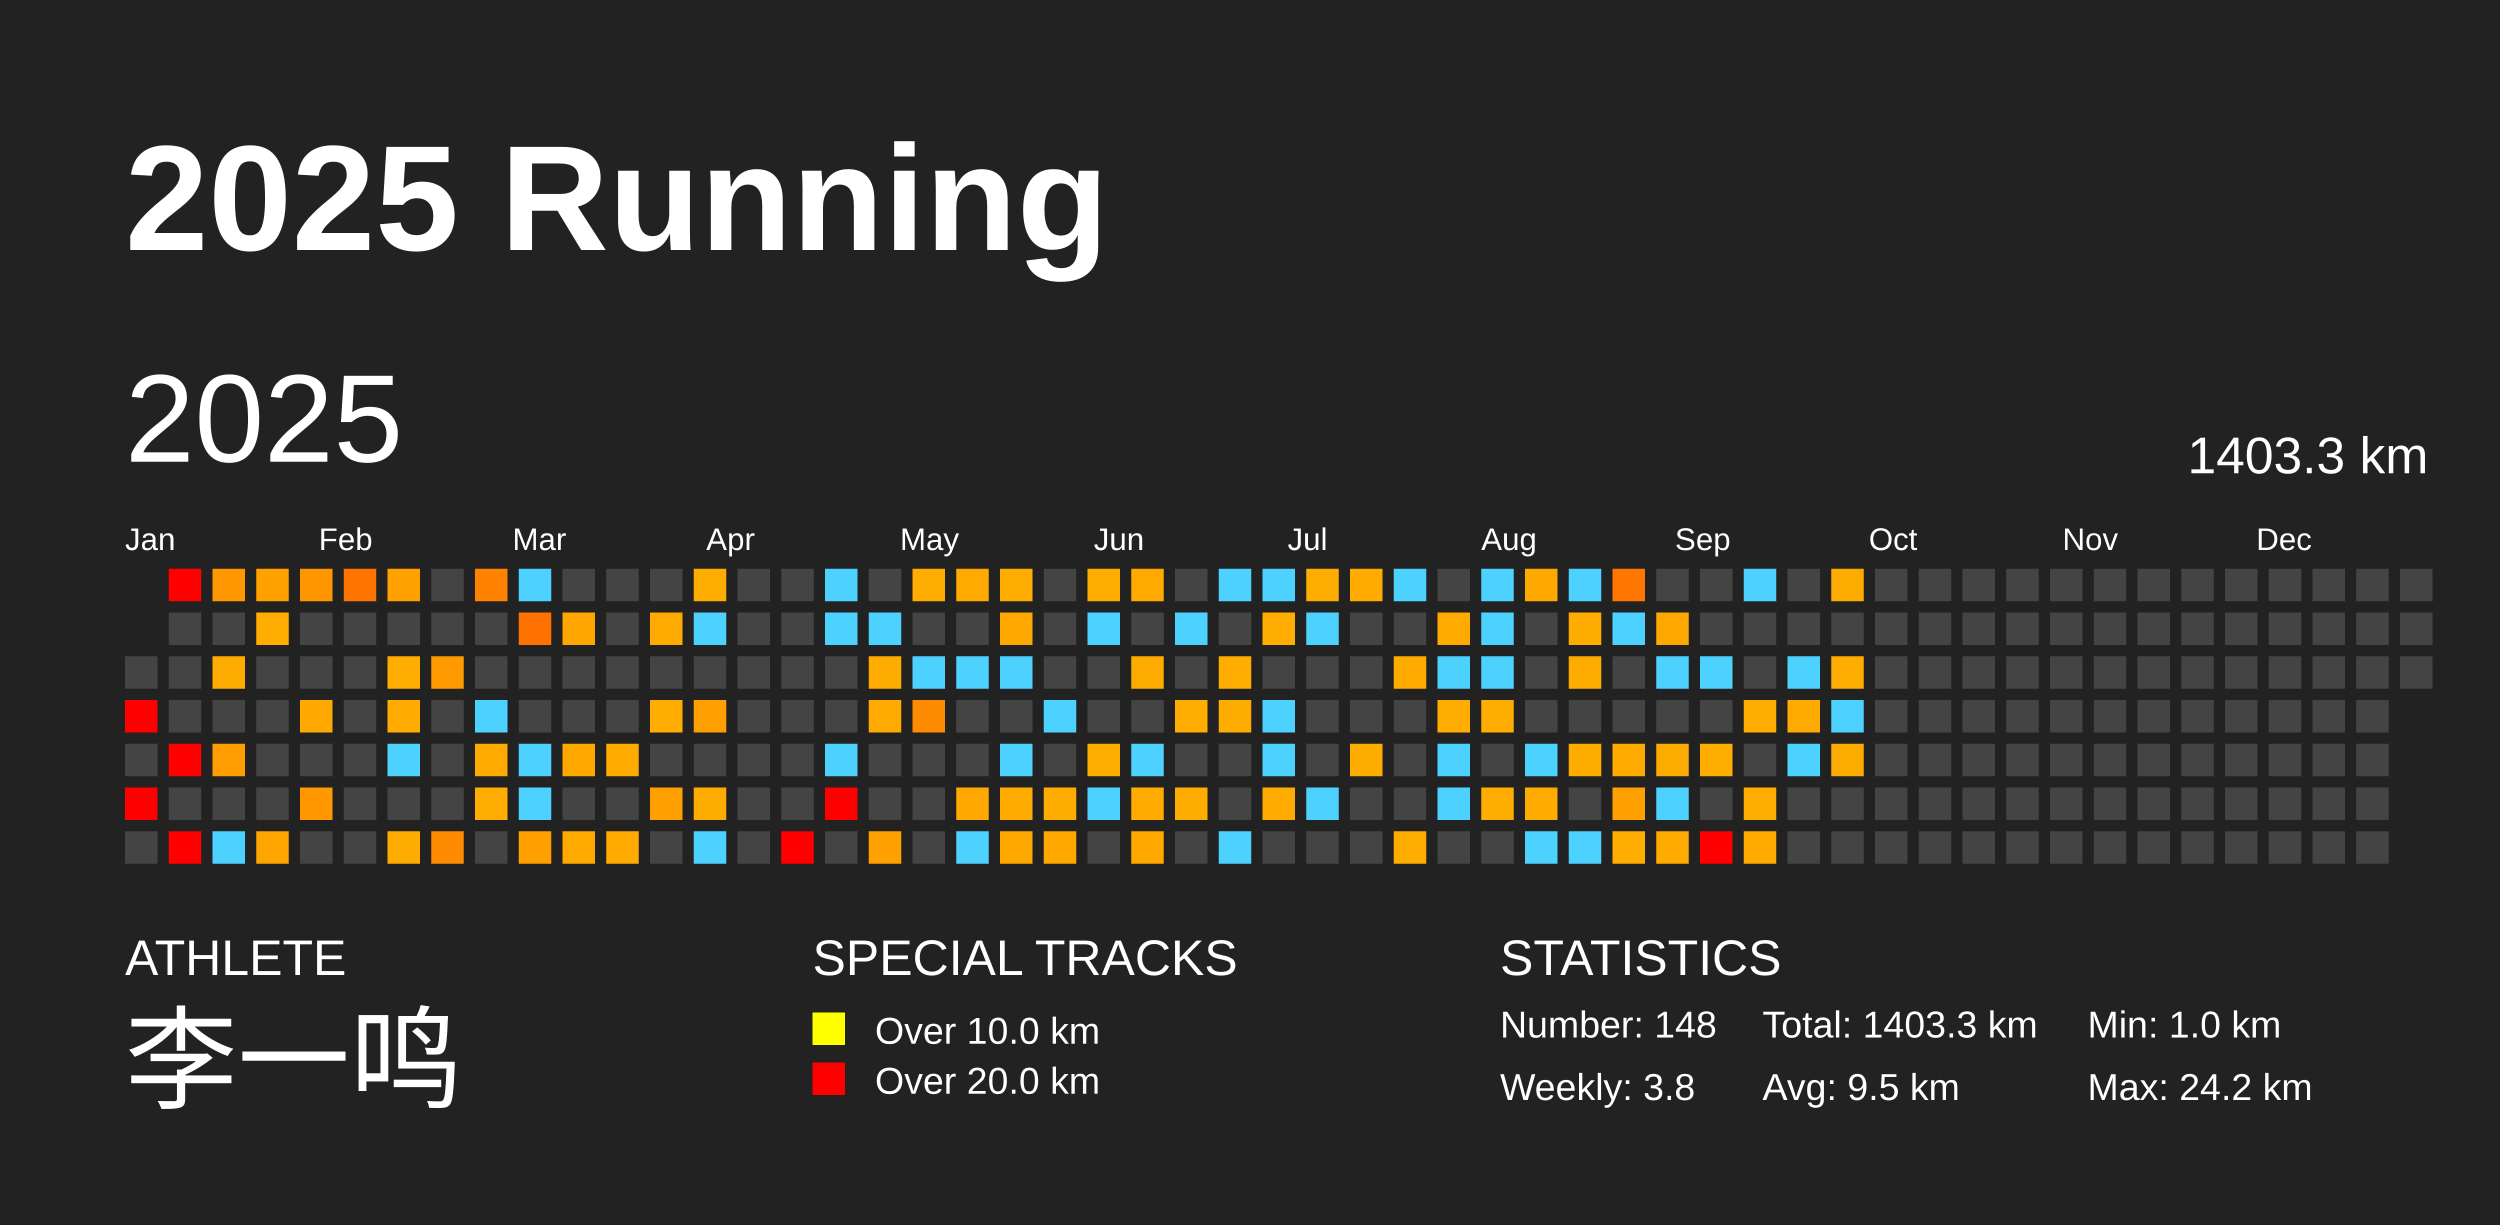
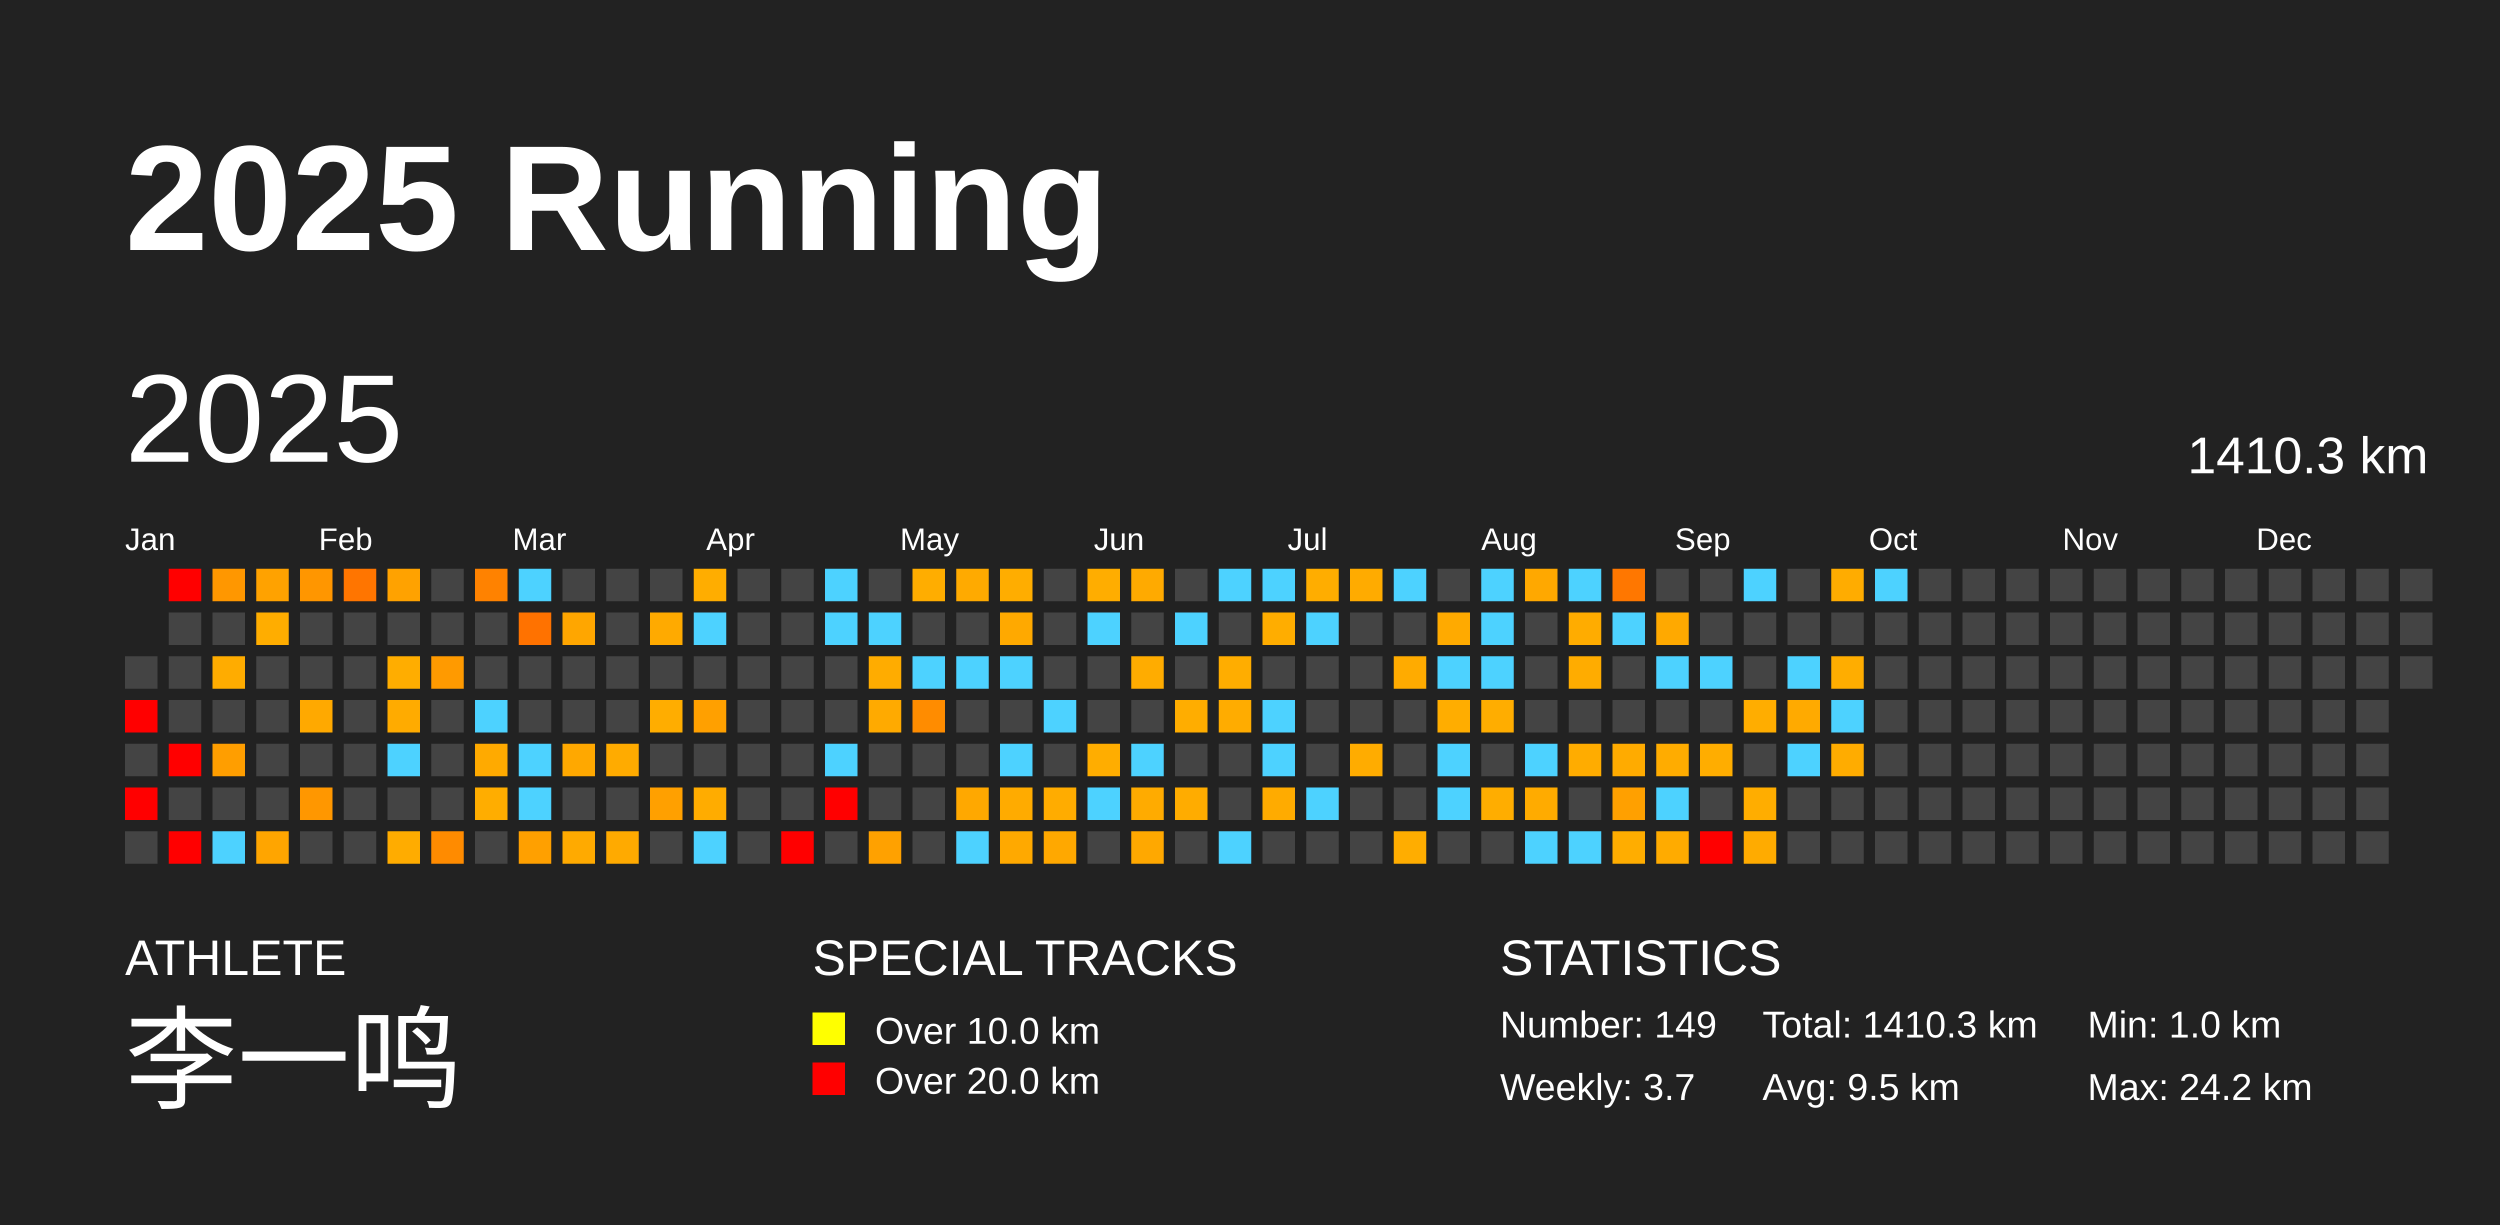
<svg xmlns="http://www.w3.org/2000/svg" baseProfile="full" height="98mm" version="1.1" viewBox="0,0,200,98" width="200mm">
  <defs />
  <rect fill="#222222" height="98" width="200" x="0" y="0" />
  <text fill="#FFFFFF" style="font-size:12px; font-family:Arial; font-weight:bold;" x="10" y="20">2025 Running</text>
  <text fill="#FFFFFF" style="font-size:4px; font-family:Arial" x="10" y="78">ATHLETE</text>
  <text fill="#FFFFFF" style="font-size:9px; font-family:Arial" x="10" y="88">李一鸣</text>
  <text fill="#FFFFFF" style="font-size:4px; font-family:Arial" x="65" y="78">SPECIAL TRACKS</text>
  <rect fill="yellow" height="2.6" width="2.6" x="65" y="81" />
  <text fill="#FFFFFF" style="font-size:3px; font-family:Arial" x="70" y="83.5">Over 10.0 km</text>
  <rect fill="red" height="2.6" width="2.6" x="65" y="85" />
  <text fill="#FFFFFF" style="font-size:3px; font-family:Arial" x="70" y="87.5">Over 20.0 km</text>
  <text fill="#FFFFFF" style="font-size:4px; font-family:Arial" x="120" y="78">STATISTICS</text>
-   <text fill="#FFFFFF" style="font-size:3px; font-family:Arial" x="120" y="83">Number: 148</text>
-   <text fill="#FFFFFF" style="font-size:3px; font-family:Arial" x="120" y="88">Weekly: 3.8</text>
-   <text fill="#FFFFFF" style="font-size:3px; font-family:Arial" x="141" y="83">Total: 1403.3 km</text>
+   <text fill="#FFFFFF" style="font-size:3px; font-family:Arial" x="120" y="83">Number: 149</text>
+   <text fill="#FFFFFF" style="font-size:3px; font-family:Arial" x="120" y="88">Weekly: 3.7</text>
+   <text fill="#FFFFFF" style="font-size:3px; font-family:Arial" x="141" y="83">Total: 1410.3 km</text>
  <text fill="#FFFFFF" style="font-size:3px; font-family:Arial" x="141" y="88">Avg: 9.5 km</text>
  <text fill="#FFFFFF" style="font-size:3px; font-family:Arial" x="167" y="83">Min: 1.0 km</text>
  <text fill="#FFFFFF" style="font-size:3px; font-family:Arial" x="167" y="88">Max: 24.2 km</text>
  <text dominant-baseline="hanging" fill="#FFFFFF" style="font-size:10.0px; font-family:Arial;" x="10" y="30">2025</text>
-   <text dominant-baseline="hanging" fill="#FFFFFF" style="font-size:4.125px; font-family:Arial;" x="175" y="35">1403.3 km</text>
+   <text dominant-baseline="hanging" fill="#FFFFFF" style="font-size:4.125px; font-family:Arial;" x="175" y="35">1410.3 km</text>
  <text fill="#FFFFFF" style="font-size:2.5px; font-family:Arial" x="10.0" y="44">Jan</text>
  <text fill="#FFFFFF" style="font-size:2.5px; font-family:Arial" x="25.5" y="44">Feb</text>
  <text fill="#FFFFFF" style="font-size:2.5px; font-family:Arial" x="41.0" y="44">Mar</text>
  <text fill="#FFFFFF" style="font-size:2.5px; font-family:Arial" x="56.5" y="44">Apr</text>
  <text fill="#FFFFFF" style="font-size:2.5px; font-family:Arial" x="72.0" y="44">May</text>
  <text fill="#FFFFFF" style="font-size:2.5px; font-family:Arial" x="87.5" y="44">Jun</text>
  <text fill="#FFFFFF" style="font-size:2.5px; font-family:Arial" x="103.0" y="44">Jul</text>
  <text fill="#FFFFFF" style="font-size:2.5px; font-family:Arial" x="118.5" y="44">Aug</text>
  <text fill="#FFFFFF" style="font-size:2.5px; font-family:Arial" x="134.0" y="44">Sep</text>
  <text fill="#FFFFFF" style="font-size:2.5px; font-family:Arial" x="149.5" y="44">Oct</text>
  <text fill="#FFFFFF" style="font-size:2.5px; font-family:Arial" x="165.0" y="44">Nov</text>
  <text fill="#FFFFFF" style="font-size:2.5px; font-family:Arial" x="180.5" y="44">Dec</text>
  <rect fill="#444444" height="2.6" width="2.6" x="10.0" y="52.5" />
  <rect fill="red" height="2.6" width="2.6" x="10.0" y="56.0" />
  <rect fill="#444444" height="2.6" width="2.6" x="10.0" y="59.5" />
  <rect fill="red" height="2.6" width="2.6" x="10.0" y="63.0" />
  <rect fill="#444444" height="2.6" width="2.6" x="10.0" y="66.5" />
  <rect fill="red" height="2.6" width="2.6" x="13.5" y="45.5" />
  <rect fill="#444444" height="2.6" width="2.6" x="13.5" y="49.0" />
  <rect fill="#444444" height="2.6" width="2.6" x="13.5" y="52.5" />
  <rect fill="#444444" height="2.6" width="2.6" x="13.5" y="56.0" />
  <rect fill="red" height="2.6" width="2.6" x="13.5" y="59.5" />
  <rect fill="#444444" height="2.6" width="2.6" x="13.5" y="63.0" />
  <rect fill="red" height="2.6" width="2.6" x="13.5" y="66.5" />
  <rect fill="#ff9700" height="2.6" width="2.6" x="17.0" y="45.5" />
  <rect fill="#444444" height="2.6" width="2.6" x="17.0" y="49.0" />
  <rect fill="#ffac00" height="2.6" width="2.6" x="17.0" y="52.5" />
  <rect fill="#444444" height="2.6" width="2.6" x="17.0" y="56.0" />
  <rect fill="#ff9e00" height="2.6" width="2.6" x="17.0" y="59.5" />
  <rect fill="#444444" height="2.6" width="2.6" x="17.0" y="63.0" />
  <rect fill="#4dd2ff" height="2.6" width="2.6" x="17.0" y="66.5" />
  <rect fill="#ffa200" height="2.6" width="2.6" x="20.5" y="45.5" />
  <rect fill="#ffad00" height="2.6" width="2.6" x="20.5" y="49.0" />
  <rect fill="#444444" height="2.6" width="2.6" x="20.5" y="52.5" />
  <rect fill="#444444" height="2.6" width="2.6" x="20.5" y="56.0" />
  <rect fill="#444444" height="2.6" width="2.6" x="20.5" y="59.5" />
  <rect fill="#444444" height="2.6" width="2.6" x="20.5" y="63.0" />
  <rect fill="#ffa500" height="2.6" width="2.6" x="20.5" y="66.5" />
  <rect fill="#ff9600" height="2.6" width="2.6" x="24.0" y="45.5" />
  <rect fill="#444444" height="2.6" width="2.6" x="24.0" y="49.0" />
  <rect fill="#444444" height="2.6" width="2.6" x="24.0" y="52.5" />
  <rect fill="#ffa900" height="2.6" width="2.6" x="24.0" y="56.0" />
  <rect fill="#444444" height="2.6" width="2.6" x="24.0" y="59.5" />
  <rect fill="#ff9700" height="2.6" width="2.6" x="24.0" y="63.0" />
  <rect fill="#444444" height="2.6" width="2.6" x="24.0" y="66.5" />
  <rect fill="#ff7500" height="2.6" width="2.6" x="27.5" y="45.5" />
  <rect fill="#444444" height="2.6" width="2.6" x="27.5" y="49.0" />
  <rect fill="#444444" height="2.6" width="2.6" x="27.5" y="52.5" />
  <rect fill="#444444" height="2.6" width="2.6" x="27.5" y="56.0" />
  <rect fill="#444444" height="2.6" width="2.6" x="27.5" y="59.5" />
  <rect fill="#444444" height="2.6" width="2.6" x="27.5" y="63.0" />
  <rect fill="#444444" height="2.6" width="2.6" x="27.5" y="66.5" />
  <rect fill="#ffa200" height="2.6" width="2.6" x="31.0" y="45.5" />
  <rect fill="#444444" height="2.6" width="2.6" x="31.0" y="49.0" />
  <rect fill="#ffad00" height="2.6" width="2.6" x="31.0" y="52.5" />
  <rect fill="#ffab00" height="2.6" width="2.6" x="31.0" y="56.0" />
  <rect fill="#4dd2ff" height="2.6" width="2.6" x="31.0" y="59.5" />
  <rect fill="#444444" height="2.6" width="2.6" x="31.0" y="63.0" />
  <rect fill="#ffac00" height="2.6" width="2.6" x="31.0" y="66.5" />
  <rect fill="#444444" height="2.6" width="2.6" x="34.5" y="45.5" />
  <rect fill="#444444" height="2.6" width="2.6" x="34.5" y="49.0" />
  <rect fill="#ff9a00" height="2.6" width="2.6" x="34.5" y="52.5" />
  <rect fill="#444444" height="2.6" width="2.6" x="34.5" y="56.0" />
  <rect fill="#444444" height="2.6" width="2.6" x="34.5" y="59.5" />
  <rect fill="#444444" height="2.6" width="2.6" x="34.5" y="63.0" />
  <rect fill="#ff8b00" height="2.6" width="2.6" x="34.5" y="66.5" />
  <rect fill="#ff8200" height="2.6" width="2.6" x="38.0" y="45.5" />
  <rect fill="#444444" height="2.6" width="2.6" x="38.0" y="49.0" />
  <rect fill="#444444" height="2.6" width="2.6" x="38.0" y="52.5" />
  <rect fill="#4dd2ff" height="2.6" width="2.6" x="38.0" y="56.0" />
  <rect fill="#ffaa00" height="2.6" width="2.6" x="38.0" y="59.5" />
  <rect fill="#ffad00" height="2.6" width="2.6" x="38.0" y="63.0" />
  <rect fill="#444444" height="2.6" width="2.6" x="38.0" y="66.5" />
  <rect fill="#4dd2ff" height="2.6" width="2.6" x="41.5" y="45.5" />
  <rect fill="#ff7200" height="2.6" width="2.6" x="41.5" y="49.0" />
  <rect fill="#444444" height="2.6" width="2.6" x="41.5" y="52.5" />
  <rect fill="#444444" height="2.6" width="2.6" x="41.5" y="56.0" />
  <rect fill="#4dd2ff" height="2.6" width="2.6" x="41.5" y="59.5" />
  <rect fill="#4dd2ff" height="2.6" width="2.6" x="41.5" y="63.0" />
  <rect fill="#ffa000" height="2.6" width="2.6" x="41.5" y="66.5" />
  <rect fill="#444444" height="2.6" width="2.6" x="45.0" y="45.5" />
  <rect fill="#ffa600" height="2.6" width="2.6" x="45.0" y="49.0" />
  <rect fill="#444444" height="2.6" width="2.6" x="45.0" y="52.5" />
  <rect fill="#444444" height="2.6" width="2.6" x="45.0" y="56.0" />
  <rect fill="#ffa800" height="2.6" width="2.6" x="45.0" y="59.5" />
  <rect fill="#444444" height="2.6" width="2.6" x="45.0" y="63.0" />
  <rect fill="#ffaa00" height="2.6" width="2.6" x="45.0" y="66.5" />
  <rect fill="#444444" height="2.6" width="2.6" x="48.5" y="45.5" />
  <rect fill="#444444" height="2.6" width="2.6" x="48.5" y="49.0" />
  <rect fill="#444444" height="2.6" width="2.6" x="48.5" y="52.5" />
  <rect fill="#444444" height="2.6" width="2.6" x="48.5" y="56.0" />
  <rect fill="#ffab00" height="2.6" width="2.6" x="48.5" y="59.5" />
  <rect fill="#444444" height="2.6" width="2.6" x="48.5" y="63.0" />
  <rect fill="#ffaa00" height="2.6" width="2.6" x="48.5" y="66.5" />
  <rect fill="#444444" height="2.6" width="2.6" x="52.0" y="45.5" />
  <rect fill="#ffaa00" height="2.6" width="2.6" x="52.0" y="49.0" />
  <rect fill="#444444" height="2.6" width="2.6" x="52.0" y="52.5" />
  <rect fill="#ffad00" height="2.6" width="2.6" x="52.0" y="56.0" />
  <rect fill="#444444" height="2.6" width="2.6" x="52.0" y="59.5" />
  <rect fill="#ffa000" height="2.6" width="2.6" x="52.0" y="63.0" />
  <rect fill="#444444" height="2.6" width="2.6" x="52.0" y="66.5" />
  <rect fill="#ffad00" height="2.6" width="2.6" x="55.5" y="45.5" />
  <rect fill="#4dd2ff" height="2.6" width="2.6" x="55.5" y="49.0" />
  <rect fill="#444444" height="2.6" width="2.6" x="55.5" y="52.5" />
  <rect fill="#ffa000" height="2.6" width="2.6" x="55.5" y="56.0" />
  <rect fill="#444444" height="2.6" width="2.6" x="55.5" y="59.5" />
  <rect fill="#ffac00" height="2.6" width="2.6" x="55.5" y="63.0" />
  <rect fill="#4dd2ff" height="2.6" width="2.6" x="55.5" y="66.5" />
  <rect fill="#444444" height="2.6" width="2.6" x="59.0" y="45.5" />
  <rect fill="#444444" height="2.6" width="2.6" x="59.0" y="49.0" />
  <rect fill="#444444" height="2.6" width="2.6" x="59.0" y="52.5" />
  <rect fill="#444444" height="2.6" width="2.6" x="59.0" y="56.0" />
  <rect fill="#444444" height="2.6" width="2.6" x="59.0" y="59.5" />
  <rect fill="#444444" height="2.6" width="2.6" x="59.0" y="63.0" />
  <rect fill="#444444" height="2.6" width="2.6" x="59.0" y="66.5" />
  <rect fill="#444444" height="2.6" width="2.6" x="62.5" y="45.5" />
  <rect fill="#444444" height="2.6" width="2.6" x="62.5" y="49.0" />
  <rect fill="#444444" height="2.6" width="2.6" x="62.5" y="52.5" />
  <rect fill="#444444" height="2.6" width="2.6" x="62.5" y="56.0" />
  <rect fill="#444444" height="2.6" width="2.6" x="62.5" y="59.5" />
  <rect fill="#444444" height="2.6" width="2.6" x="62.5" y="63.0" />
  <rect fill="red" height="2.6" width="2.6" x="62.5" y="66.5" />
  <rect fill="#4dd2ff" height="2.6" width="2.6" x="66.0" y="45.5" />
  <rect fill="#4dd2ff" height="2.6" width="2.6" x="66.0" y="49.0" />
  <rect fill="#444444" height="2.6" width="2.6" x="66.0" y="52.5" />
  <rect fill="#444444" height="2.6" width="2.6" x="66.0" y="56.0" />
  <rect fill="#4dd2ff" height="2.6" width="2.6" x="66.0" y="59.5" />
  <rect fill="red" height="2.6" width="2.6" x="66.0" y="63.0" />
  <rect fill="#444444" height="2.6" width="2.6" x="66.0" y="66.5" />
  <rect fill="#444444" height="2.6" width="2.6" x="69.5" y="45.5" />
  <rect fill="#4dd2ff" height="2.6" width="2.6" x="69.5" y="49.0" />
  <rect fill="#ffac00" height="2.6" width="2.6" x="69.5" y="52.5" />
  <rect fill="#ffaa00" height="2.6" width="2.6" x="69.5" y="56.0" />
  <rect fill="#444444" height="2.6" width="2.6" x="69.5" y="59.5" />
  <rect fill="#444444" height="2.6" width="2.6" x="69.5" y="63.0" />
  <rect fill="#ffa100" height="2.6" width="2.6" x="69.5" y="66.5" />
  <rect fill="#ffad00" height="2.6" width="2.6" x="73.0" y="45.5" />
  <rect fill="#444444" height="2.6" width="2.6" x="73.0" y="49.0" />
  <rect fill="#4dd2ff" height="2.6" width="2.6" x="73.0" y="52.5" />
  <rect fill="#ff8c00" height="2.6" width="2.6" x="73.0" y="56.0" />
  <rect fill="#444444" height="2.6" width="2.6" x="73.0" y="59.5" />
  <rect fill="#444444" height="2.6" width="2.6" x="73.0" y="63.0" />
  <rect fill="#444444" height="2.6" width="2.6" x="73.0" y="66.5" />
  <rect fill="#ffaa00" height="2.6" width="2.6" x="76.5" y="45.5" />
  <rect fill="#444444" height="2.6" width="2.6" x="76.5" y="49.0" />
  <rect fill="#4dd2ff" height="2.6" width="2.6" x="76.5" y="52.5" />
  <rect fill="#444444" height="2.6" width="2.6" x="76.5" y="56.0" />
  <rect fill="#444444" height="2.6" width="2.6" x="76.5" y="59.5" />
  <rect fill="#ffa800" height="2.6" width="2.6" x="76.5" y="63.0" />
  <rect fill="#4dd2ff" height="2.6" width="2.6" x="76.5" y="66.5" />
  <rect fill="#ffad00" height="2.6" width="2.6" x="80.0" y="45.5" />
  <rect fill="#ffa900" height="2.6" width="2.6" x="80.0" y="49.0" />
  <rect fill="#4dd2ff" height="2.6" width="2.6" x="80.0" y="52.5" />
  <rect fill="#444444" height="2.6" width="2.6" x="80.0" y="56.0" />
  <rect fill="#4dd2ff" height="2.6" width="2.6" x="80.0" y="59.5" />
  <rect fill="#ffab00" height="2.6" width="2.6" x="80.0" y="63.0" />
  <rect fill="#ffa900" height="2.6" width="2.6" x="80.0" y="66.5" />
  <rect fill="#444444" height="2.6" width="2.6" x="83.5" y="45.5" />
  <rect fill="#444444" height="2.6" width="2.6" x="83.5" y="49.0" />
  <rect fill="#444444" height="2.6" width="2.6" x="83.5" y="52.5" />
  <rect fill="#4dd2ff" height="2.6" width="2.6" x="83.5" y="56.0" />
  <rect fill="#444444" height="2.6" width="2.6" x="83.5" y="59.5" />
  <rect fill="#ffac00" height="2.6" width="2.6" x="83.5" y="63.0" />
  <rect fill="#ffa800" height="2.6" width="2.6" x="83.5" y="66.5" />
  <rect fill="#ffad00" height="2.6" width="2.6" x="87.0" y="45.5" />
  <rect fill="#4dd2ff" height="2.6" width="2.6" x="87.0" y="49.0" />
  <rect fill="#444444" height="2.6" width="2.6" x="87.0" y="52.5" />
  <rect fill="#444444" height="2.6" width="2.6" x="87.0" y="56.0" />
  <rect fill="#ffad00" height="2.6" width="2.6" x="87.0" y="59.5" />
  <rect fill="#4dd2ff" height="2.6" width="2.6" x="87.0" y="63.0" />
  <rect fill="#444444" height="2.6" width="2.6" x="87.0" y="66.5" />
  <rect fill="#ffaa00" height="2.6" width="2.6" x="90.5" y="45.5" />
  <rect fill="#444444" height="2.6" width="2.6" x="90.5" y="49.0" />
  <rect fill="#ffac00" height="2.6" width="2.6" x="90.5" y="52.5" />
  <rect fill="#444444" height="2.6" width="2.6" x="90.5" y="56.0" />
  <rect fill="#4dd2ff" height="2.6" width="2.6" x="90.5" y="59.5" />
  <rect fill="#ffab00" height="2.6" width="2.6" x="90.5" y="63.0" />
  <rect fill="#ffa800" height="2.6" width="2.6" x="90.5" y="66.5" />
  <rect fill="#444444" height="2.6" width="2.6" x="94.0" y="45.5" />
  <rect fill="#4dd2ff" height="2.6" width="2.6" x="94.0" y="49.0" />
  <rect fill="#444444" height="2.6" width="2.6" x="94.0" y="52.5" />
  <rect fill="#ffad00" height="2.6" width="2.6" x="94.0" y="56.0" />
  <rect fill="#444444" height="2.6" width="2.6" x="94.0" y="59.5" />
  <rect fill="#ffac00" height="2.6" width="2.6" x="94.0" y="63.0" />
  <rect fill="#444444" height="2.6" width="2.6" x="94.0" y="66.5" />
  <rect fill="#4dd2ff" height="2.6" width="2.6" x="97.5" y="45.5" />
  <rect fill="#444444" height="2.6" width="2.6" x="97.5" y="49.0" />
  <rect fill="#ffad00" height="2.6" width="2.6" x="97.5" y="52.5" />
  <rect fill="#ffac00" height="2.6" width="2.6" x="97.5" y="56.0" />
  <rect fill="#444444" height="2.6" width="2.6" x="97.5" y="59.5" />
  <rect fill="#444444" height="2.6" width="2.6" x="97.5" y="63.0" />
  <rect fill="#4dd2ff" height="2.6" width="2.6" x="97.5" y="66.5" />
  <rect fill="#4dd2ff" height="2.6" width="2.6" x="101.0" y="45.5" />
  <rect fill="#ffad00" height="2.6" width="2.6" x="101.0" y="49.0" />
  <rect fill="#444444" height="2.6" width="2.6" x="101.0" y="52.5" />
  <rect fill="#4dd2ff" height="2.6" width="2.6" x="101.0" y="56.0" />
  <rect fill="#4dd2ff" height="2.6" width="2.6" x="101.0" y="59.5" />
  <rect fill="#ffab00" height="2.6" width="2.6" x="101.0" y="63.0" />
  <rect fill="#444444" height="2.6" width="2.6" x="101.0" y="66.5" />
  <rect fill="#ffad00" height="2.6" width="2.6" x="104.5" y="45.5" />
  <rect fill="#4dd2ff" height="2.6" width="2.6" x="104.5" y="49.0" />
  <rect fill="#444444" height="2.6" width="2.6" x="104.5" y="52.5" />
  <rect fill="#444444" height="2.6" width="2.6" x="104.5" y="56.0" />
  <rect fill="#444444" height="2.6" width="2.6" x="104.5" y="59.5" />
  <rect fill="#4dd2ff" height="2.6" width="2.6" x="104.5" y="63.0" />
  <rect fill="#444444" height="2.6" width="2.6" x="104.5" y="66.5" />
  <rect fill="#ffab00" height="2.6" width="2.6" x="108.0" y="45.5" />
  <rect fill="#444444" height="2.6" width="2.6" x="108.0" y="49.0" />
  <rect fill="#444444" height="2.6" width="2.6" x="108.0" y="52.5" />
  <rect fill="#444444" height="2.6" width="2.6" x="108.0" y="56.0" />
  <rect fill="#ffac00" height="2.6" width="2.6" x="108.0" y="59.5" />
  <rect fill="#444444" height="2.6" width="2.6" x="108.0" y="63.0" />
  <rect fill="#444444" height="2.6" width="2.6" x="108.0" y="66.5" />
  <rect fill="#4dd2ff" height="2.6" width="2.6" x="111.5" y="45.5" />
  <rect fill="#444444" height="2.6" width="2.6" x="111.5" y="49.0" />
  <rect fill="#ffab00" height="2.6" width="2.6" x="111.5" y="52.5" />
  <rect fill="#444444" height="2.6" width="2.6" x="111.5" y="56.0" />
  <rect fill="#444444" height="2.6" width="2.6" x="111.5" y="59.5" />
  <rect fill="#444444" height="2.6" width="2.6" x="111.5" y="63.0" />
  <rect fill="#ffad00" height="2.6" width="2.6" x="111.5" y="66.5" />
  <rect fill="#444444" height="2.6" width="2.6" x="115.0" y="45.5" />
  <rect fill="#ffaa00" height="2.6" width="2.6" x="115.0" y="49.0" />
  <rect fill="#4dd2ff" height="2.6" width="2.6" x="115.0" y="52.5" />
  <rect fill="#ffad00" height="2.6" width="2.6" x="115.0" y="56.0" />
  <rect fill="#4dd2ff" height="2.6" width="2.6" x="115.0" y="59.5" />
  <rect fill="#4dd2ff" height="2.6" width="2.6" x="115.0" y="63.0" />
  <rect fill="#444444" height="2.6" width="2.6" x="115.0" y="66.5" />
  <rect fill="#4dd2ff" height="2.6" width="2.6" x="118.5" y="45.5" />
  <rect fill="#4dd2ff" height="2.6" width="2.6" x="118.5" y="49.0" />
  <rect fill="#4dd2ff" height="2.6" width="2.6" x="118.5" y="52.5" />
  <rect fill="#ffad00" height="2.6" width="2.6" x="118.5" y="56.0" />
  <rect fill="#444444" height="2.6" width="2.6" x="118.5" y="59.5" />
  <rect fill="#ffad00" height="2.6" width="2.6" x="118.5" y="63.0" />
  <rect fill="#444444" height="2.6" width="2.6" x="118.5" y="66.5" />
  <rect fill="#ffa800" height="2.6" width="2.6" x="122.0" y="45.5" />
  <rect fill="#444444" height="2.6" width="2.6" x="122.0" y="49.0" />
  <rect fill="#444444" height="2.6" width="2.6" x="122.0" y="52.5" />
  <rect fill="#444444" height="2.6" width="2.6" x="122.0" y="56.0" />
  <rect fill="#4dd2ff" height="2.6" width="2.6" x="122.0" y="59.5" />
  <rect fill="#ffab00" height="2.6" width="2.6" x="122.0" y="63.0" />
  <rect fill="#4dd2ff" height="2.6" width="2.6" x="122.0" y="66.5" />
  <rect fill="#4dd2ff" height="2.6" width="2.6" x="125.5" y="45.5" />
  <rect fill="#ffac00" height="2.6" width="2.6" x="125.5" y="49.0" />
  <rect fill="#ffac00" height="2.6" width="2.6" x="125.5" y="52.5" />
  <rect fill="#444444" height="2.6" width="2.6" x="125.5" y="56.0" />
  <rect fill="#ffac00" height="2.6" width="2.6" x="125.5" y="59.5" />
  <rect fill="#444444" height="2.6" width="2.6" x="125.5" y="63.0" />
  <rect fill="#4dd2ff" height="2.6" width="2.6" x="125.5" y="66.5" />
  <rect fill="#ff7700" height="2.6" width="2.6" x="129.0" y="45.5" />
  <rect fill="#4dd2ff" height="2.6" width="2.6" x="129.0" y="49.0" />
  <rect fill="#444444" height="2.6" width="2.6" x="129.0" y="52.5" />
  <rect fill="#444444" height="2.6" width="2.6" x="129.0" y="56.0" />
  <rect fill="#ffab00" height="2.6" width="2.6" x="129.0" y="59.5" />
  <rect fill="#ffa000" height="2.6" width="2.6" x="129.0" y="63.0" />
  <rect fill="#ffad00" height="2.6" width="2.6" x="129.0" y="66.5" />
  <rect fill="#444444" height="2.6" width="2.6" x="132.5" y="45.5" />
  <rect fill="#ffa900" height="2.6" width="2.6" x="132.5" y="49.0" />
  <rect fill="#4dd2ff" height="2.6" width="2.6" x="132.5" y="52.5" />
  <rect fill="#444444" height="2.6" width="2.6" x="132.5" y="56.0" />
  <rect fill="#ffac00" height="2.6" width="2.6" x="132.5" y="59.5" />
  <rect fill="#4dd2ff" height="2.6" width="2.6" x="132.5" y="63.0" />
  <rect fill="#ffab00" height="2.6" width="2.6" x="132.5" y="66.5" />
  <rect fill="#444444" height="2.6" width="2.6" x="136.0" y="45.5" />
  <rect fill="#444444" height="2.6" width="2.6" x="136.0" y="49.0" />
  <rect fill="#4dd2ff" height="2.6" width="2.6" x="136.0" y="52.5" />
  <rect fill="#444444" height="2.6" width="2.6" x="136.0" y="56.0" />
  <rect fill="#ffad00" height="2.6" width="2.6" x="136.0" y="59.5" />
  <rect fill="#444444" height="2.6" width="2.6" x="136.0" y="63.0" />
  <rect fill="red" height="2.6" width="2.6" x="136.0" y="66.5" />
  <rect fill="#4dd2ff" height="2.6" width="2.6" x="139.5" y="45.5" />
  <rect fill="#444444" height="2.6" width="2.6" x="139.5" y="49.0" />
  <rect fill="#444444" height="2.6" width="2.6" x="139.5" y="52.5" />
  <rect fill="#ffad00" height="2.6" width="2.6" x="139.5" y="56.0" />
  <rect fill="#444444" height="2.6" width="2.6" x="139.5" y="59.5" />
  <rect fill="#ffad00" height="2.6" width="2.6" x="139.5" y="63.0" />
  <rect fill="#ffab00" height="2.6" width="2.6" x="139.5" y="66.5" />
  <rect fill="#444444" height="2.6" width="2.6" x="143.0" y="45.5" />
  <rect fill="#444444" height="2.6" width="2.6" x="143.0" y="49.0" />
  <rect fill="#4dd2ff" height="2.6" width="2.6" x="143.0" y="52.5" />
  <rect fill="#ffaa00" height="2.6" width="2.6" x="143.0" y="56.0" />
  <rect fill="#4dd2ff" height="2.6" width="2.6" x="143.0" y="59.5" />
  <rect fill="#444444" height="2.6" width="2.6" x="143.0" y="63.0" />
  <rect fill="#444444" height="2.6" width="2.6" x="143.0" y="66.5" />
  <rect fill="#ffac00" height="2.6" width="2.6" x="146.5" y="45.5" />
  <rect fill="#444444" height="2.6" width="2.6" x="146.5" y="49.0" />
  <rect fill="#ffad00" height="2.6" width="2.6" x="146.5" y="52.5" />
  <rect fill="#4dd2ff" height="2.6" width="2.6" x="146.5" y="56.0" />
  <rect fill="#ffac00" height="2.6" width="2.6" x="146.5" y="59.5" />
  <rect fill="#444444" height="2.6" width="2.6" x="146.5" y="63.0" />
  <rect fill="#444444" height="2.6" width="2.6" x="146.5" y="66.5" />
-   <rect fill="#444444" height="2.6" width="2.6" x="150.0" y="45.5" />
+   <rect fill="#4dd2ff" height="2.6" width="2.6" x="150.0" y="45.5" />
  <rect fill="#444444" height="2.6" width="2.6" x="150.0" y="49.0" />
  <rect fill="#444444" height="2.6" width="2.6" x="150.0" y="52.5" />
  <rect fill="#444444" height="2.6" width="2.6" x="150.0" y="56.0" />
  <rect fill="#444444" height="2.6" width="2.6" x="150.0" y="59.5" />
  <rect fill="#444444" height="2.6" width="2.6" x="150.0" y="63.0" />
  <rect fill="#444444" height="2.6" width="2.6" x="150.0" y="66.5" />
  <rect fill="#444444" height="2.6" width="2.6" x="153.5" y="45.5" />
  <rect fill="#444444" height="2.6" width="2.6" x="153.5" y="49.0" />
  <rect fill="#444444" height="2.6" width="2.6" x="153.5" y="52.5" />
  <rect fill="#444444" height="2.6" width="2.6" x="153.5" y="56.0" />
  <rect fill="#444444" height="2.6" width="2.6" x="153.5" y="59.5" />
  <rect fill="#444444" height="2.6" width="2.6" x="153.5" y="63.0" />
  <rect fill="#444444" height="2.6" width="2.6" x="153.5" y="66.5" />
  <rect fill="#444444" height="2.6" width="2.6" x="157.0" y="45.5" />
  <rect fill="#444444" height="2.6" width="2.6" x="157.0" y="49.0" />
  <rect fill="#444444" height="2.6" width="2.6" x="157.0" y="52.5" />
  <rect fill="#444444" height="2.6" width="2.6" x="157.0" y="56.0" />
  <rect fill="#444444" height="2.6" width="2.6" x="157.0" y="59.5" />
  <rect fill="#444444" height="2.6" width="2.6" x="157.0" y="63.0" />
  <rect fill="#444444" height="2.6" width="2.6" x="157.0" y="66.5" />
  <rect fill="#444444" height="2.6" width="2.6" x="160.5" y="45.5" />
  <rect fill="#444444" height="2.6" width="2.6" x="160.5" y="49.0" />
  <rect fill="#444444" height="2.6" width="2.6" x="160.5" y="52.5" />
  <rect fill="#444444" height="2.6" width="2.6" x="160.5" y="56.0" />
  <rect fill="#444444" height="2.6" width="2.6" x="160.5" y="59.5" />
  <rect fill="#444444" height="2.6" width="2.6" x="160.5" y="63.0" />
  <rect fill="#444444" height="2.6" width="2.6" x="160.5" y="66.5" />
  <rect fill="#444444" height="2.6" width="2.6" x="164.0" y="45.5" />
  <rect fill="#444444" height="2.6" width="2.6" x="164.0" y="49.0" />
  <rect fill="#444444" height="2.6" width="2.6" x="164.0" y="52.5" />
  <rect fill="#444444" height="2.6" width="2.6" x="164.0" y="56.0" />
  <rect fill="#444444" height="2.6" width="2.6" x="164.0" y="59.5" />
  <rect fill="#444444" height="2.6" width="2.6" x="164.0" y="63.0" />
  <rect fill="#444444" height="2.6" width="2.6" x="164.0" y="66.5" />
  <rect fill="#444444" height="2.6" width="2.6" x="167.5" y="45.5" />
  <rect fill="#444444" height="2.6" width="2.6" x="167.5" y="49.0" />
  <rect fill="#444444" height="2.6" width="2.6" x="167.5" y="52.5" />
  <rect fill="#444444" height="2.6" width="2.6" x="167.5" y="56.0" />
  <rect fill="#444444" height="2.6" width="2.6" x="167.5" y="59.5" />
  <rect fill="#444444" height="2.6" width="2.6" x="167.5" y="63.0" />
  <rect fill="#444444" height="2.6" width="2.6" x="167.5" y="66.5" />
  <rect fill="#444444" height="2.6" width="2.6" x="171.0" y="45.5" />
  <rect fill="#444444" height="2.6" width="2.6" x="171.0" y="49.0" />
  <rect fill="#444444" height="2.6" width="2.6" x="171.0" y="52.5" />
  <rect fill="#444444" height="2.6" width="2.6" x="171.0" y="56.0" />
  <rect fill="#444444" height="2.6" width="2.6" x="171.0" y="59.5" />
  <rect fill="#444444" height="2.6" width="2.6" x="171.0" y="63.0" />
  <rect fill="#444444" height="2.6" width="2.6" x="171.0" y="66.5" />
  <rect fill="#444444" height="2.6" width="2.6" x="174.5" y="45.5" />
  <rect fill="#444444" height="2.6" width="2.6" x="174.5" y="49.0" />
  <rect fill="#444444" height="2.6" width="2.6" x="174.5" y="52.5" />
  <rect fill="#444444" height="2.6" width="2.6" x="174.5" y="56.0" />
  <rect fill="#444444" height="2.6" width="2.6" x="174.5" y="59.5" />
  <rect fill="#444444" height="2.6" width="2.6" x="174.5" y="63.0" />
  <rect fill="#444444" height="2.6" width="2.6" x="174.5" y="66.5" />
  <rect fill="#444444" height="2.6" width="2.6" x="178.0" y="45.5" />
  <rect fill="#444444" height="2.6" width="2.6" x="178.0" y="49.0" />
  <rect fill="#444444" height="2.6" width="2.6" x="178.0" y="52.5" />
  <rect fill="#444444" height="2.6" width="2.6" x="178.0" y="56.0" />
  <rect fill="#444444" height="2.6" width="2.6" x="178.0" y="59.5" />
  <rect fill="#444444" height="2.6" width="2.6" x="178.0" y="63.0" />
  <rect fill="#444444" height="2.6" width="2.6" x="178.0" y="66.5" />
  <rect fill="#444444" height="2.6" width="2.6" x="181.5" y="45.5" />
  <rect fill="#444444" height="2.6" width="2.6" x="181.5" y="49.0" />
  <rect fill="#444444" height="2.6" width="2.6" x="181.5" y="52.5" />
  <rect fill="#444444" height="2.6" width="2.6" x="181.5" y="56.0" />
  <rect fill="#444444" height="2.6" width="2.6" x="181.5" y="59.5" />
  <rect fill="#444444" height="2.6" width="2.6" x="181.5" y="63.0" />
  <rect fill="#444444" height="2.6" width="2.6" x="181.5" y="66.5" />
  <rect fill="#444444" height="2.6" width="2.6" x="185.0" y="45.5" />
  <rect fill="#444444" height="2.6" width="2.6" x="185.0" y="49.0" />
  <rect fill="#444444" height="2.6" width="2.6" x="185.0" y="52.5" />
  <rect fill="#444444" height="2.6" width="2.6" x="185.0" y="56.0" />
  <rect fill="#444444" height="2.6" width="2.6" x="185.0" y="59.5" />
  <rect fill="#444444" height="2.6" width="2.6" x="185.0" y="63.0" />
  <rect fill="#444444" height="2.6" width="2.6" x="185.0" y="66.5" />
  <rect fill="#444444" height="2.6" width="2.6" x="188.5" y="45.5" />
  <rect fill="#444444" height="2.6" width="2.6" x="188.5" y="49.0" />
  <rect fill="#444444" height="2.6" width="2.6" x="188.5" y="52.5" />
  <rect fill="#444444" height="2.6" width="2.6" x="188.5" y="56.0" />
  <rect fill="#444444" height="2.6" width="2.6" x="188.5" y="59.5" />
  <rect fill="#444444" height="2.6" width="2.6" x="188.5" y="63.0" />
  <rect fill="#444444" height="2.6" width="2.6" x="188.5" y="66.5" />
  <rect fill="#444444" height="2.6" width="2.6" x="192.0" y="45.5" />
  <rect fill="#444444" height="2.6" width="2.6" x="192.0" y="49.0" />
  <rect fill="#444444" height="2.6" width="2.6" x="192.0" y="52.5" />
</svg>
